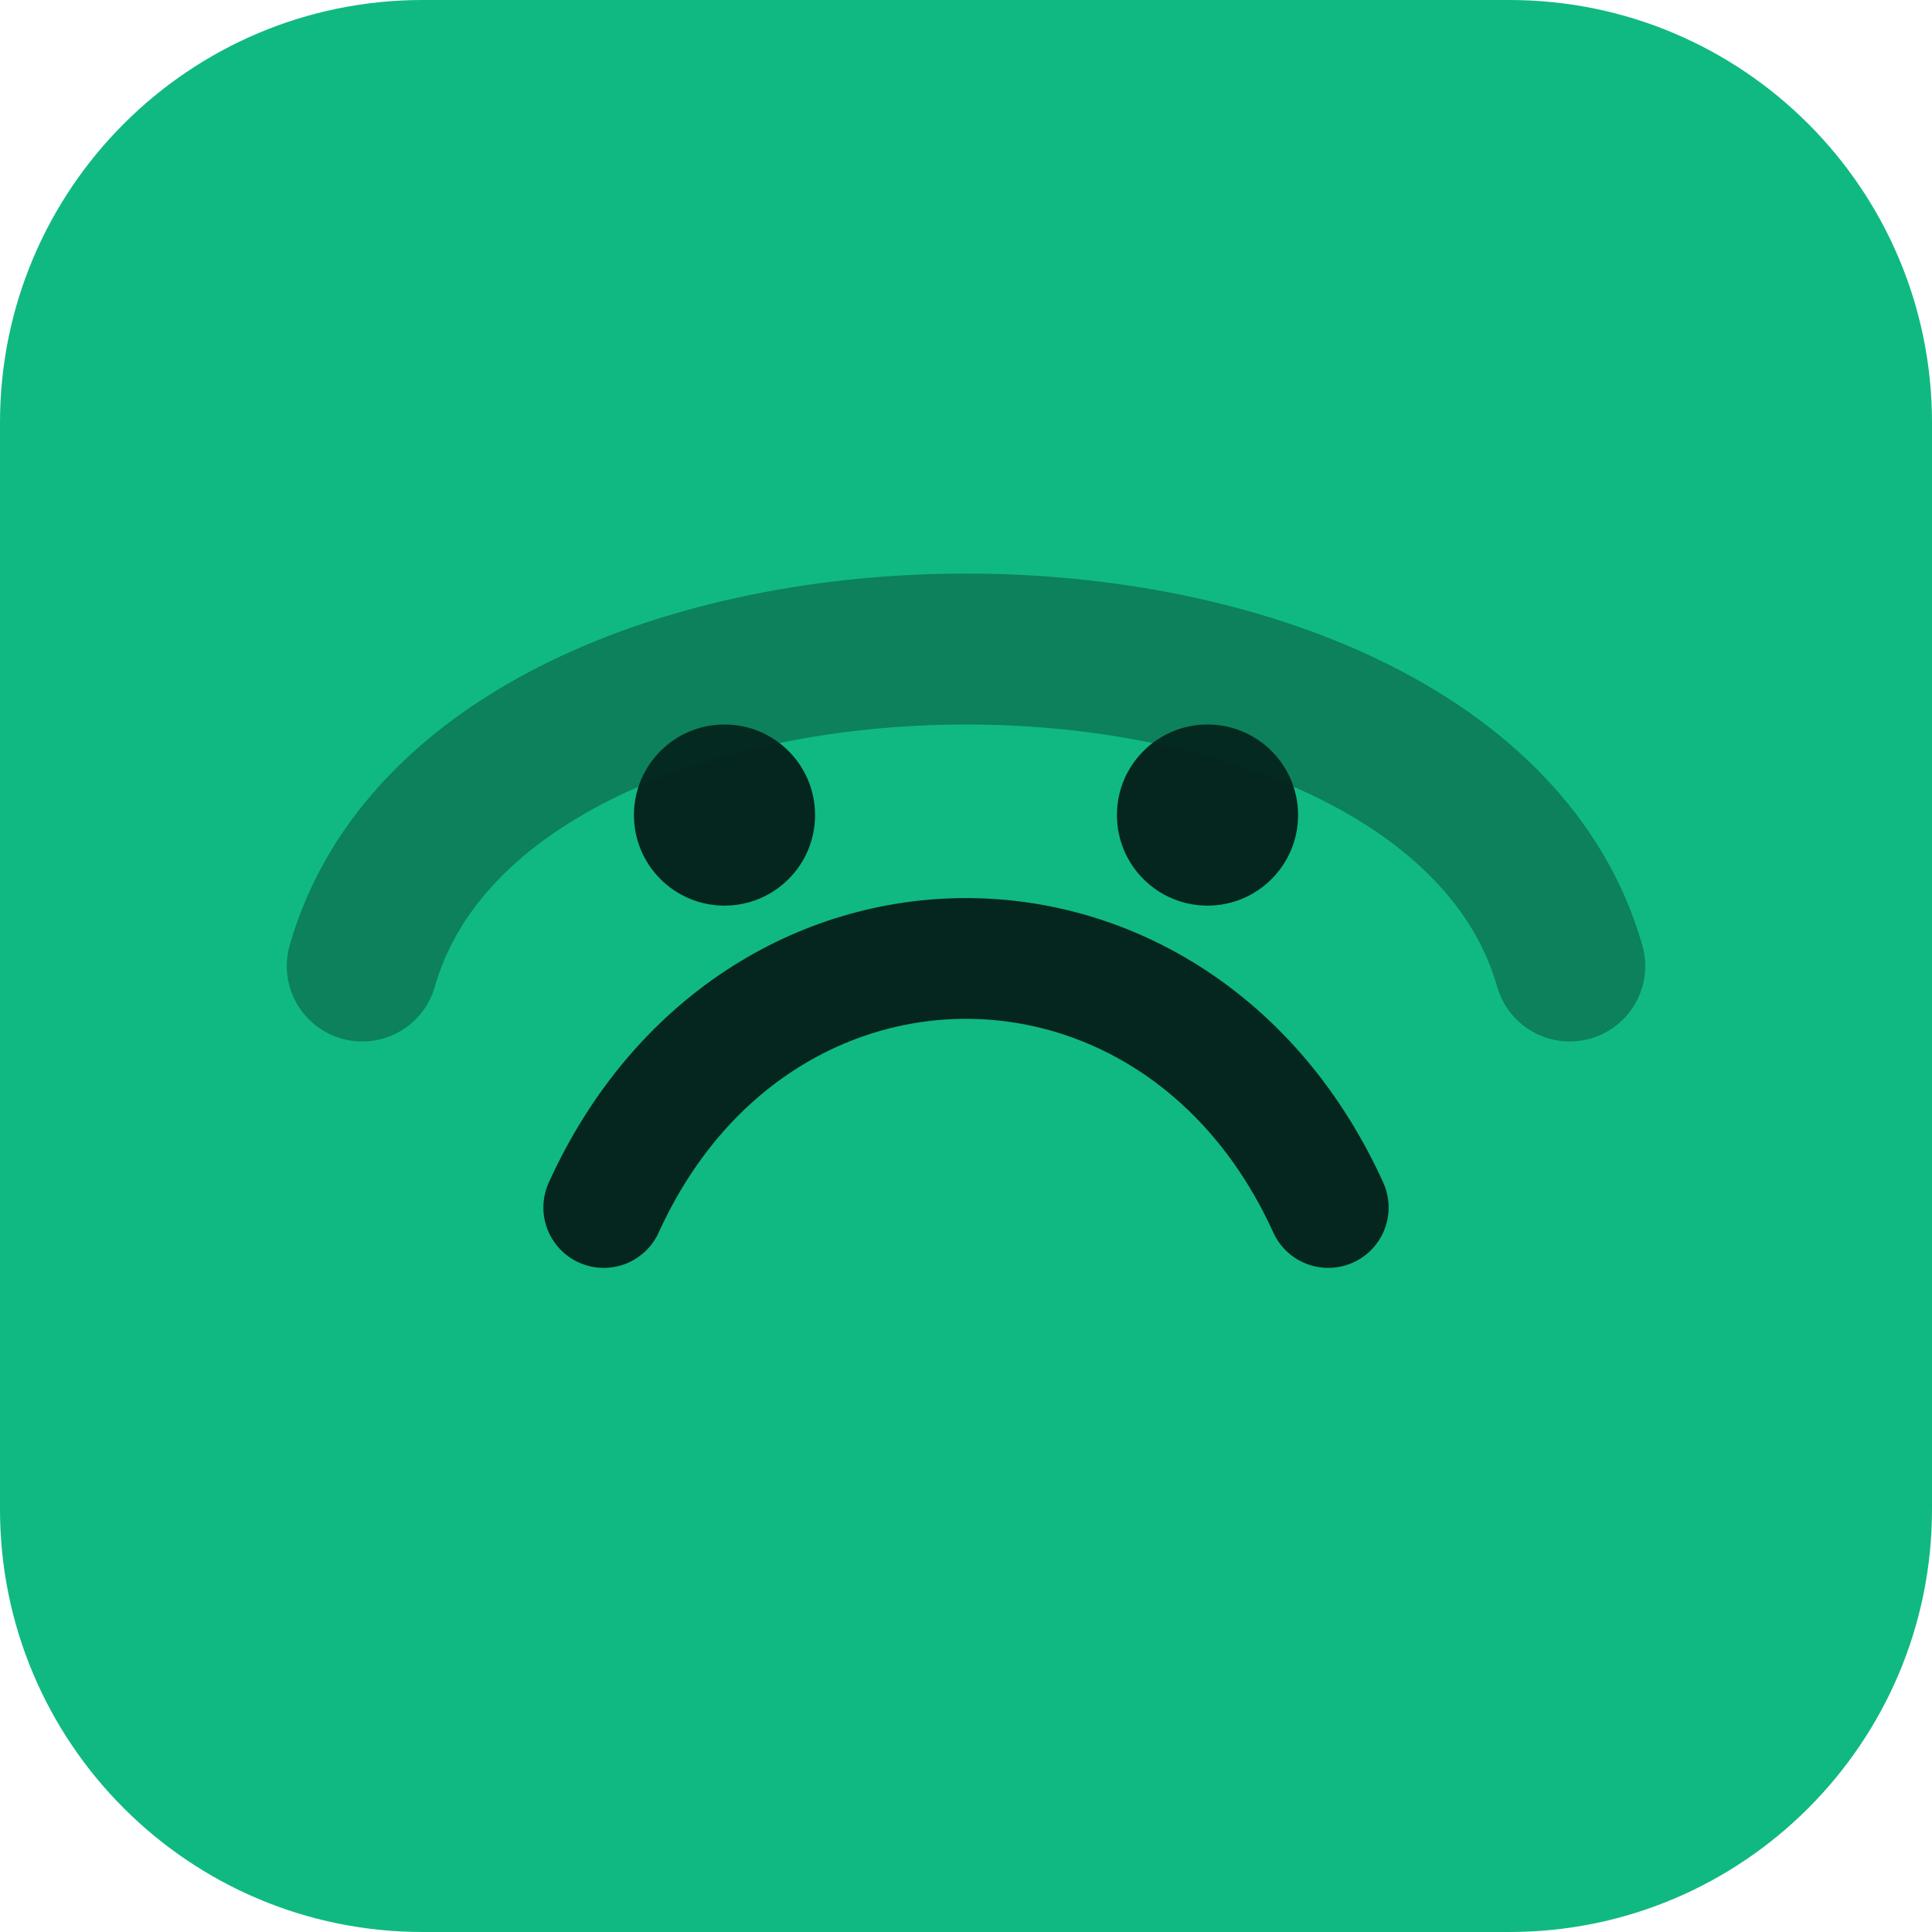
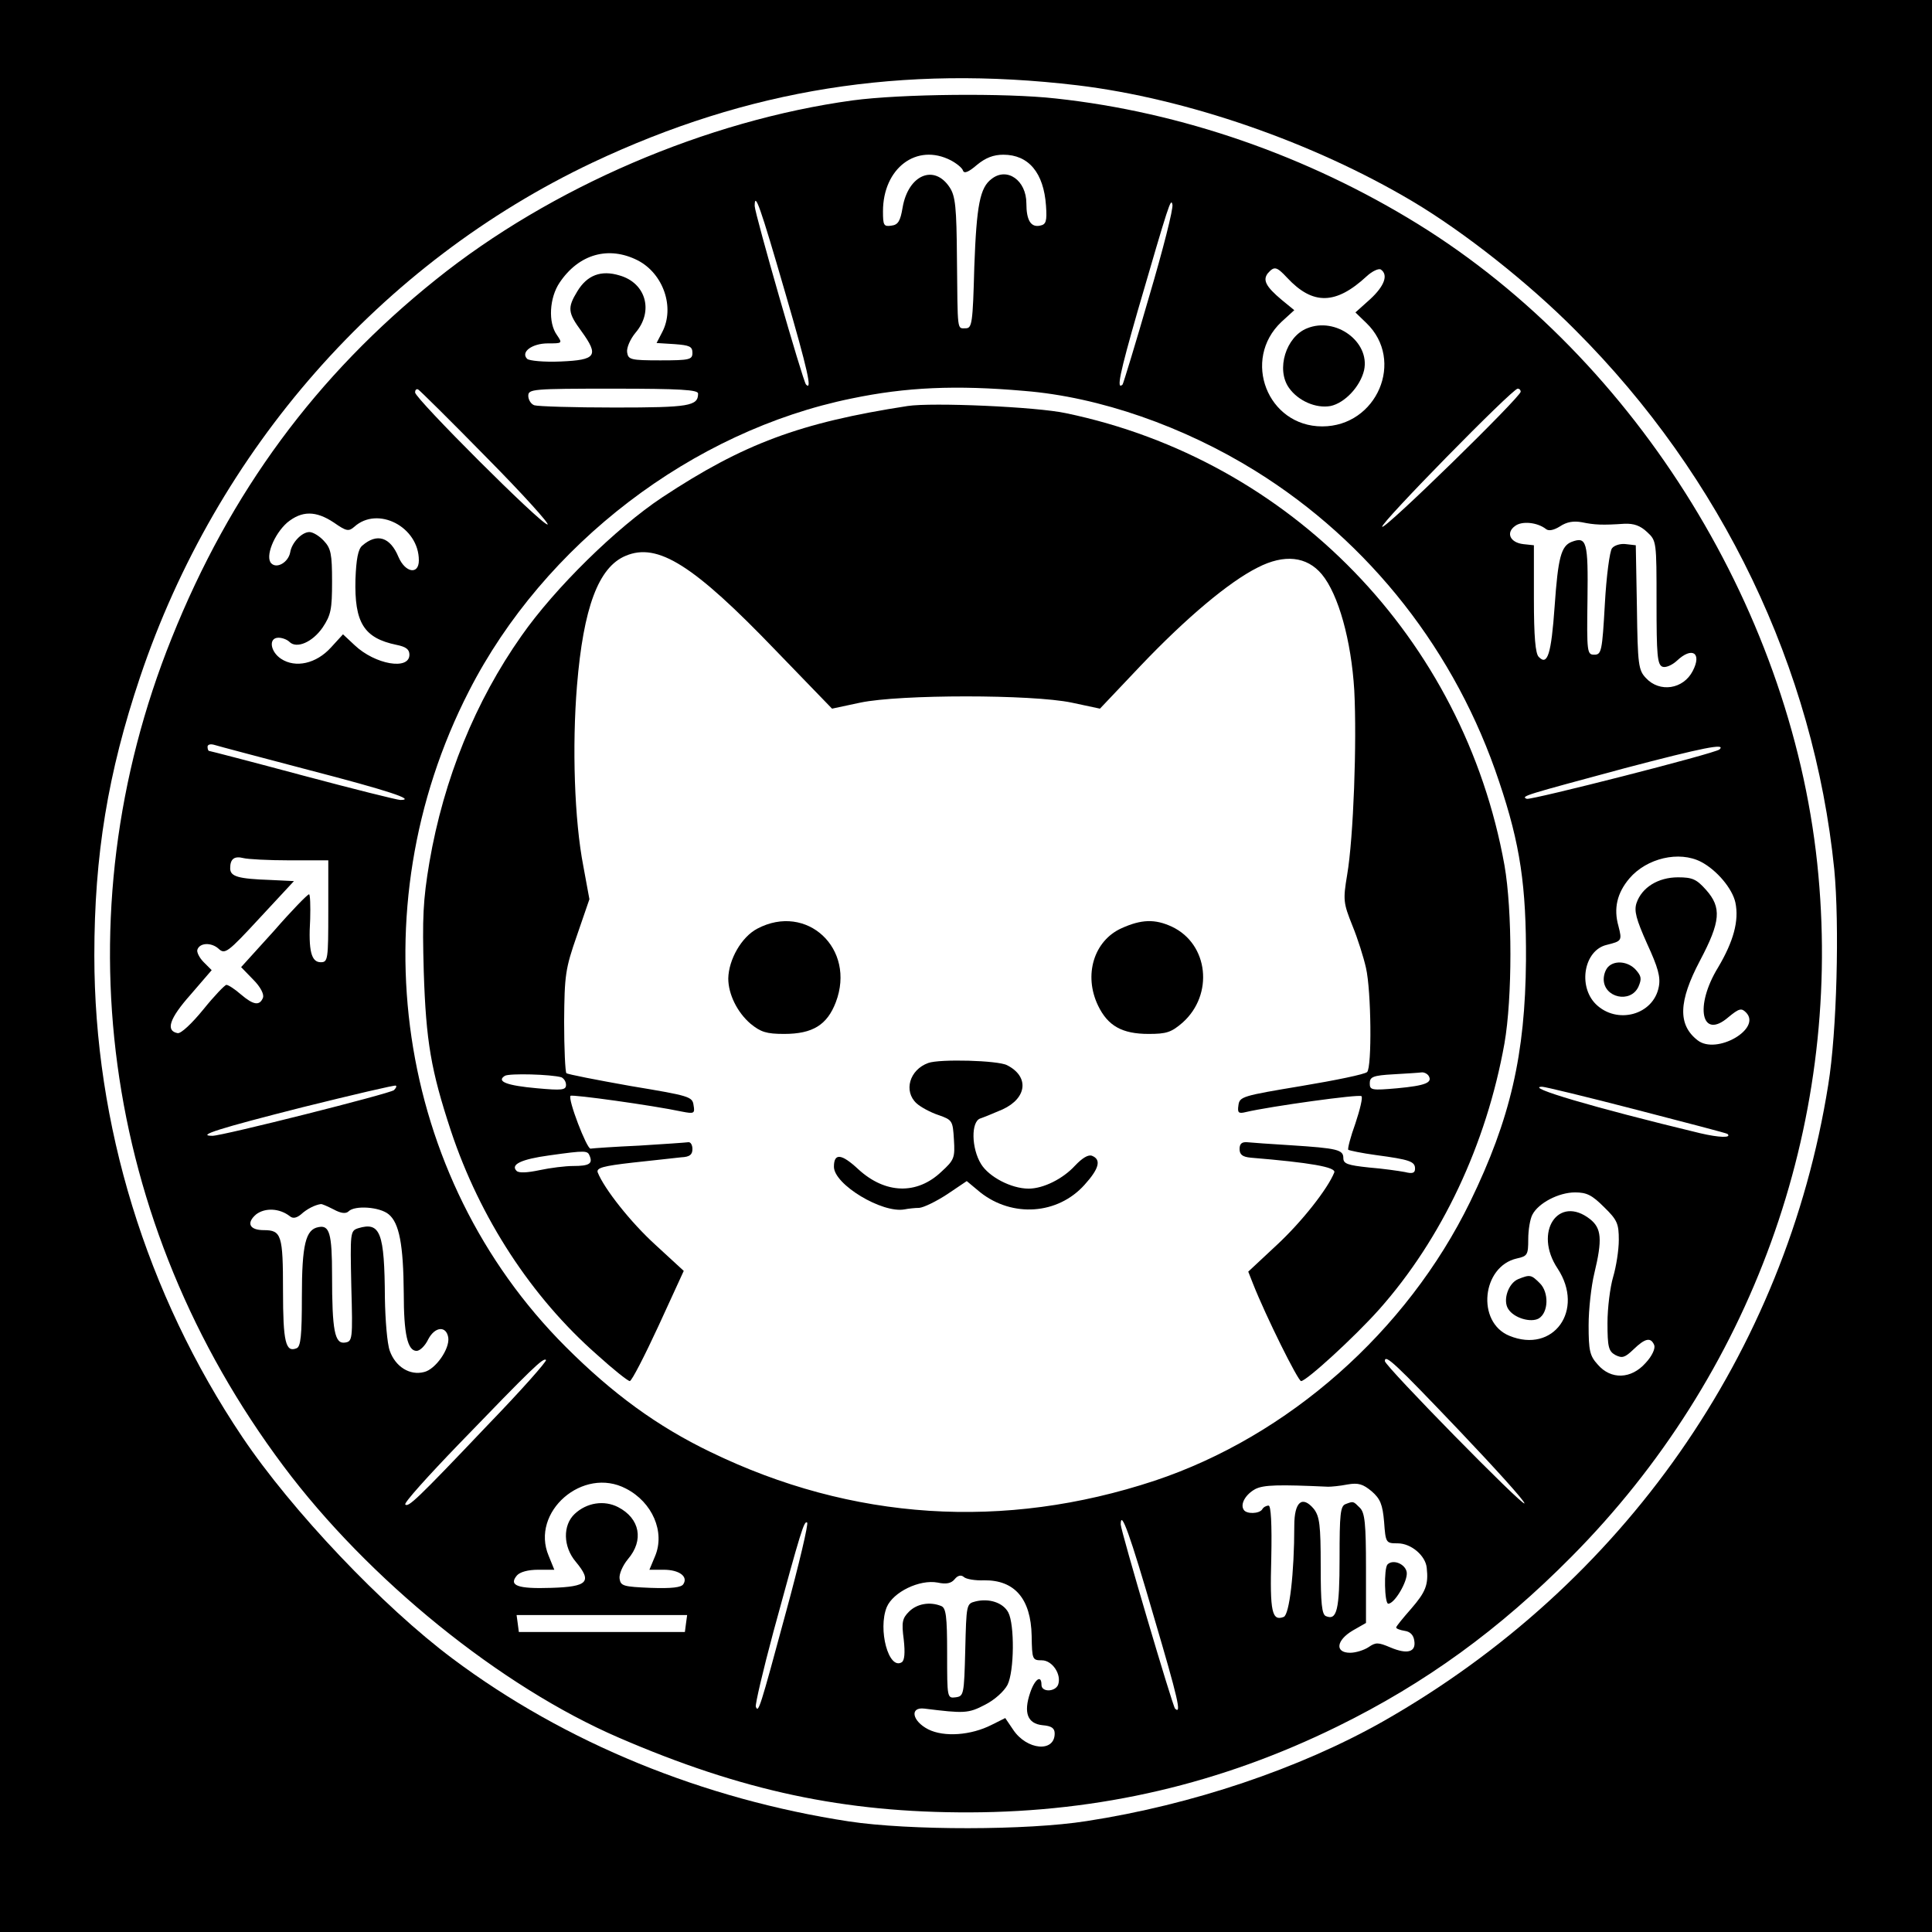
- <svg xmlns="http://www.w3.org/2000/svg" width="128" height="128" viewBox="0 0 128 128" fill="none">
-   <rect width="128" height="128" rx="28" fill="#10B981" />
-   <path d="M40 80c10-22 38-22 48 0" stroke="#04261F" stroke-width="8" stroke-linecap="round" />
-   <circle cx="48" cy="54" r="6" fill="#04261F" />
-   <circle cx="80" cy="54" r="6" fill="#04261F" />
-   <path d="M24 64c8-28 72-28 80 0" stroke="#062D24" stroke-opacity=".4" stroke-width="10" stroke-linecap="round" />
+ <svg xmlns="http://www.w3.org/2000/svg" version="1.0" width="512pt" height="512pt" viewBox="0 0 512 512" preserveAspectRatio="xMidYMid meet">
+   <g transform="translate(0,512) scale(0.1,-0.1)" fill="#000000" stroke="none">
+     <path d="M0 2560 l0 -2560 2560 0 2560 0 0 2560 0 2560 -2560 0 -2560 0 0 -2560z m2855 2334 c290 -35 625 -151 889 -308 136 -81 306 -215 431 -341 389 -389 632 -896 686 -1429 14 -146 7 -431 -16 -571 -113 -710 -543 -1325 -1180 -1687 -221 -125 -506 -221 -785 -264 -157 -25 -471 -25 -630 -1 -386 59 -752 208 -1050 431 -185 138 -427 393 -558 588 -255 380 -392 828 -392 1276 0 266 36 484 121 737 203 604 638 1098 1199 1364 413 195 821 260 1285 205z" />
+     <path d="M2260 4854 c-387 -53 -800 -230 -1105 -475 -317 -254 -545 -563 -700 -950 -296 -736 -186 -1550 296 -2194 225 -301 576 -585 889 -720 326 -141 598 -199 930 -198 345 1 666 76 975 228 232 114 428 256 620 450 476 480 715 1139 654 1805 -62 689 -479 1366 -1061 1726 -293 181 -627 297 -960 333 -133 15 -411 12 -538 -5z m260 -159 c15 -8 30 -20 32 -27 3 -9 15 -4 37 15 23 19 44 27 70 27 67 0 107 -48 113 -135 3 -42 0 -50 -16 -53 -24 -5 -36 14 -36 59 0 61 -51 97 -92 65 -31 -23 -40 -69 -46 -233 -4 -150 -6 -163 -23 -163 -23 0 -21 -12 -23 185 -1 135 -4 165 -19 188 -41 63 -110 34 -125 -53 -6 -36 -12 -46 -30 -48 -20 -3 -22 1 -22 38 0 114 89 182 180 135z m-439 -351 c60 -206 72 -261 55 -243 -8 8 -136 454 -136 473 0 40 14 1 81 -230z m964 -11 c-36 -125 -68 -229 -70 -232 -17 -16 -8 28 40 195 83 285 88 301 92 282 3 -10 -25 -120 -62 -245z m-1355 97 c68 -35 99 -125 65 -190 l-15 -29 48 -3 c39 -3 47 -6 47 -23 0 -18 -7 -20 -85 -20 -79 0 -85 2 -88 21 -2 12 8 35 22 52 49 57 28 132 -42 152 -49 15 -86 1 -112 -42 -27 -44 -25 -57 11 -106 47 -65 39 -76 -55 -80 -44 -2 -84 2 -89 7 -18 18 13 41 55 41 38 0 39 0 24 22 -24 33 -20 99 7 139 51 76 130 98 207 59z m1721 -46 c68 -73 129 -72 211 4 14 13 31 21 37 18 21 -14 10 -44 -28 -79 l-39 -35 29 -28 c103 -99 28 -274 -117 -274 -145 0 -214 177 -108 277 l34 31 -33 27 c-43 36 -51 53 -37 71 17 19 23 18 51 -12z m-696 -300 c199 -16 422 -94 612 -212 303 -188 532 -480 646 -824 56 -166 72 -277 71 -473 -2 -249 -41 -420 -148 -640 -168 -344 -482 -621 -836 -739 -399 -132 -802 -106 -1177 76 -141 68 -259 154 -384 279 -450 450 -554 1157 -256 1738 199 389 592 689 1014 775 144 30 276 36 458 20z m-1425 -177 c96 -97 168 -177 161 -177 -17 0 -351 334 -351 350 0 6 3 10 8 8 4 -2 86 -83 182 -181z m560 170 c0 -33 -23 -37 -221 -37 -109 0 -204 3 -213 6 -9 3 -16 15 -16 25 0 18 11 19 225 19 178 0 225 -3 225 -13z m2180 5 c0 -14 -360 -366 -367 -358 -7 7 345 366 359 366 5 0 8 -4 8 -8z m-3145 -347 c33 -23 39 -24 54 -11 62 56 171 0 171 -89 0 -39 -36 -33 -54 9 -22 53 -57 64 -96 30 -11 -9 -16 -36 -18 -89 -3 -115 22 -156 109 -174 25 -5 34 -12 34 -26 0 -42 -91 -26 -145 25 l-31 29 -32 -35 c-39 -43 -94 -55 -132 -30 -29 19 -34 56 -7 56 10 0 23 -5 29 -11 19 -19 61 -1 88 38 22 33 25 48 25 122 0 73 -3 88 -22 108 -12 13 -29 23 -38 23 -20 0 -47 -28 -51 -54 -5 -26 -35 -44 -50 -29 -17 17 7 77 42 108 39 32 76 32 124 0z m3212 -17 c7 -6 21 -3 37 7 18 12 36 15 58 11 34 -7 54 -8 113 -4 25 1 42 -5 60 -22 25 -23 25 -25 25 -187 0 -139 2 -165 16 -170 8 -3 25 4 38 16 40 38 67 21 42 -27 -25 -49 -88 -58 -124 -19 -20 21 -22 35 -24 187 l-3 165 -26 3 c-14 2 -31 -3 -37 -11 -6 -7 -15 -74 -19 -148 -7 -125 -9 -134 -28 -134 -19 0 -20 6 -18 147 2 153 -2 167 -42 152 -28 -11 -36 -42 -45 -170 -9 -128 -19 -159 -42 -135 -9 8 -13 54 -13 154 l0 142 -28 3 c-35 4 -47 30 -22 48 18 14 59 10 82 -8z m-3277 -639 c208 -54 284 -79 241 -79 -8 0 -124 29 -259 65 -134 36 -246 65 -248 65 -2 0 -4 5 -4 11 0 6 8 8 18 5 9 -3 123 -33 252 -67z m3737 55 c-9 -10 -500 -135 -511 -131 -17 7 -4 10 259 81 209 55 270 67 252 50z m-3789 -294 l102 0 0 -135 c0 -128 -1 -135 -20 -135 -25 0 -33 30 -28 114 1 36 0 66 -3 66 -4 0 -46 -43 -93 -97 l-87 -96 32 -33 c20 -20 29 -39 26 -48 -9 -22 -25 -20 -59 9 -16 14 -33 25 -38 25 -4 0 -32 -29 -61 -65 -31 -38 -59 -64 -68 -63 -33 6 -22 39 34 102 l56 65 -21 21 c-12 12 -19 27 -17 33 6 19 37 20 56 3 17 -16 24 -11 109 81 l91 98 -62 3 c-86 3 -107 9 -107 31 0 25 11 33 35 27 11 -3 66 -6 123 -6z m3740 -4 c42 -22 83 -71 91 -108 10 -48 -5 -103 -46 -172 -63 -103 -44 -193 27 -132 29 24 35 25 47 13 43 -43 -78 -113 -128 -74 -53 41 -51 103 6 211 55 104 58 141 16 188 -25 28 -36 33 -74 33 -53 0 -96 -27 -110 -68 -7 -21 -1 -43 28 -108 29 -63 36 -88 31 -114 -14 -75 -111 -101 -167 -46 -48 48 -31 143 29 157 40 10 41 11 31 50 -13 46 -4 87 29 126 46 54 132 74 190 44z m-3464 -605 c-10 -9 -454 -121 -481 -121 -45 0 19 20 240 76 133 33 244 59 246 57 3 -2 0 -7 -5 -12z m3293 -52 c131 -34 239 -62 241 -64 12 -11 -22 -10 -73 2 -282 68 -468 123 -418 123 7 0 119 -27 250 -61z m-86 -258 c35 -34 39 -44 39 -87 0 -27 -7 -71 -15 -98 -8 -27 -15 -82 -15 -122 0 -64 3 -75 21 -85 18 -9 25 -7 48 15 31 30 46 33 55 11 3 -9 -6 -29 -23 -47 -38 -43 -92 -45 -127 -4 -21 23 -24 37 -24 104 0 42 7 104 15 137 22 91 19 120 -11 144 -84 66 -151 -34 -86 -131 72 -110 -11 -226 -128 -178 -88 36 -73 184 20 205 28 6 30 10 30 51 0 25 5 54 11 65 16 31 70 59 113 59 31 0 45 -7 77 -39z m-3367 -6 c20 -11 33 -12 40 -5 16 16 82 12 106 -8 28 -23 39 -80 40 -209 0 -108 10 -153 34 -153 9 0 23 14 31 31 18 34 48 36 53 4 4 -30 -34 -84 -64 -91 -38 -10 -76 14 -91 56 -7 19 -12 82 -13 140 -1 174 -12 203 -71 185 -21 -7 -21 -11 -18 -154 4 -142 3 -146 -17 -149 -27 -4 -34 32 -34 178 0 112 -7 134 -36 128 -34 -6 -44 -46 -44 -184 0 -103 -3 -133 -14 -137 -29 -12 -36 16 -36 153 0 147 -4 160 -51 160 -38 0 -47 19 -20 42 24 18 62 16 89 -5 8 -7 18 -5 30 5 15 14 37 25 52 27 3 1 18 -6 34 -14z m408 -572 c-189 -199 -210 -218 -218 -210 -4 4 60 75 141 159 196 203 225 231 232 224 3 -3 -66 -81 -155 -173z m2573 -12 c96 -101 175 -188 175 -195 -1 -12 -370 364 -370 377 0 20 29 -8 195 -182z m-2206 -156 c70 -36 104 -115 77 -179 l-15 -36 38 0 c41 0 65 -18 52 -38 -5 -9 -31 -12 -87 -10 -72 3 -79 5 -82 24 -2 12 8 35 22 52 43 50 32 108 -26 138 -37 19 -83 12 -115 -18 -32 -30 -31 -87 3 -127 44 -53 32 -66 -65 -69 -89 -3 -114 6 -91 33 8 9 29 15 56 15 l43 0 -15 37 c-49 116 91 238 205 178z m1861 5 c8 0 31 2 51 6 29 5 41 1 64 -18 23 -20 29 -35 33 -81 4 -56 5 -57 36 -57 36 0 74 -33 77 -65 5 -45 -3 -64 -41 -108 -22 -25 -40 -47 -40 -50 0 -3 10 -7 23 -9 14 -2 23 -11 25 -26 5 -30 -18 -37 -63 -18 -33 14 -39 14 -58 1 -12 -8 -34 -15 -49 -15 -41 0 -37 33 7 59 l35 20 0 145 c0 118 -3 147 -16 160 -18 18 -17 18 -38 10 -14 -5 -16 -27 -16 -143 0 -138 -7 -166 -36 -154 -11 4 -14 34 -14 133 0 109 -3 131 -18 151 -31 37 -52 19 -52 -44 0 -127 -13 -236 -28 -242 -31 -12 -37 13 -33 155 2 93 -1 140 -7 140 -6 0 -14 -4 -17 -10 -8 -12 -42 -13 -49 -1 -10 15 5 41 31 55 22 11 61 12 193 6z m-1437 -332 c-70 -259 -73 -268 -80 -251 -2 6 19 96 47 200 73 268 81 294 89 288 4 -2 -21 -109 -56 -237z m975 -13 c64 -217 74 -260 56 -243 -7 8 -143 469 -144 488 0 42 25 -28 88 -245z m-450 97 c81 1 124 -49 126 -147 1 -63 2 -65 27 -65 28 0 53 -38 43 -65 -8 -19 -44 -20 -44 0 0 28 -18 15 -30 -21 -18 -53 -7 -82 33 -86 24 -2 32 -8 32 -22 0 -51 -74 -44 -110 10 l-21 31 -36 -18 c-55 -28 -126 -33 -168 -12 -43 22 -50 60 -10 55 105 -13 116 -13 160 10 26 13 51 36 60 53 18 36 19 160 2 192 -14 26 -51 38 -87 29 -24 -6 -24 -8 -27 -129 -3 -118 -4 -122 -25 -125 -23 -3 -23 -2 -23 116 0 100 -3 121 -16 126 -30 12 -64 6 -85 -15 -18 -18 -20 -28 -14 -74 4 -36 2 -55 -5 -60 -35 -22 -64 87 -40 146 17 40 87 74 135 65 23 -5 36 -2 45 9 8 10 17 12 24 6 6 -6 31 -10 54 -9z m-790 -114 l-3 -23 -220 0 -220 0 -3 23 -3 22 226 0 226 0 -3 -22z" />
+     <path d="M3464 4250 c-56 -22 -83 -109 -48 -158 24 -34 71 -55 110 -48 38 8 79 52 89 95 16 75 -75 142 -151 111z" />
+     <path d="M2405 4044 c-285 -44 -435 -100 -650 -242 -122 -81 -285 -241 -373 -367 -122 -173 -206 -379 -244 -600 -17 -101 -19 -147 -15 -290 6 -185 19 -261 72 -422 77 -231 213 -440 387 -593 43 -39 82 -70 87 -70 5 0 39 66 76 146 l67 146 -75 69 c-66 60 -136 149 -153 192 -4 12 14 17 93 26 54 6 112 12 128 14 23 1 30 7 30 22 0 11 -5 19 -11 18 -7 -1 -65 -5 -130 -9 -66 -3 -123 -7 -129 -8 -10 -1 -61 132 -53 140 5 4 216 -25 296 -42 31 -6 34 -5 30 17 -3 23 -11 25 -167 51 -90 16 -167 31 -170 34 -3 3 -6 65 -6 137 1 123 3 139 34 228 l33 96 -16 87 c-24 123 -30 319 -17 478 17 208 57 315 129 345 85 36 180 -24 398 -251 l149 -154 75 16 c105 22 455 22 560 0 l75 -16 108 114 c121 127 234 222 310 260 70 36 130 30 170 -18 44 -53 78 -175 86 -308 7 -136 -2 -390 -19 -489 -11 -66 -10 -74 14 -134 14 -34 30 -85 36 -112 14 -61 16 -263 3 -276 -6 -6 -84 -22 -174 -37 -156 -26 -164 -28 -167 -51 -3 -20 0 -23 20 -18 64 15 301 48 306 42 4 -3 -4 -36 -16 -72 -13 -36 -21 -67 -19 -70 3 -2 36 -9 73 -14 90 -12 104 -17 104 -36 0 -12 -7 -14 -27 -9 -16 3 -58 9 -95 12 -57 6 -68 10 -68 25 0 22 -15 26 -140 34 -52 3 -104 7 -115 8 -14 1 -20 -4 -20 -18 0 -15 8 -21 30 -23 157 -13 226 -25 221 -39 -17 -43 -86 -131 -153 -193 l-75 -70 13 -33 c34 -86 119 -257 127 -257 14 0 141 116 207 190 166 187 284 437 332 705 21 121 21 352 0 472 -108 601 -567 1074 -1162 1198 -78 17 -355 29 -420 19z m-917 -1779 c6 -3 12 -11 12 -20 0 -14 -11 -15 -77 -9 -79 7 -109 18 -85 33 12 7 123 4 150 -4z m2298 4 c11 -18 -8 -26 -83 -33 -68 -6 -73 -5 -73 13 0 17 8 21 63 24 34 2 67 4 74 5 6 1 15 -3 19 -9z m-2223 -213 c8 -20 -2 -26 -44 -26 -21 0 -61 -5 -89 -11 -33 -7 -55 -8 -61 -2 -17 17 13 31 86 41 100 14 102 13 108 -2z" />
+     <path d="M2007 2659 c-42 -22 -76 -82 -77 -132 0 -42 24 -90 59 -120 27 -22 42 -27 89 -27 76 0 114 24 137 84 54 142 -77 264 -208 195z" />
+     <path d="M2972 2660 c-73 -33 -101 -124 -62 -205 26 -54 64 -75 134 -75 47 0 60 4 90 30 83 74 69 208 -28 254 -45 21 -81 20 -134 -4z" />
+     <path d="M2460 2303 c-50 -18 -66 -75 -31 -107 11 -10 37 -24 58 -31 37 -13 38 -15 41 -65 3 -48 1 -54 -33 -85 -65 -62 -149 -59 -220 6 -45 42 -65 44 -65 7 0 -47 128 -124 187 -113 10 2 28 4 39 4 12 1 45 17 74 36 l52 35 36 -30 c85 -67 205 -59 276 20 39 43 45 67 20 77 -10 4 -26 -6 -45 -26 -32 -35 -84 -61 -123 -61 -46 0 -105 31 -126 65 -26 42 -27 113 -2 121 9 3 36 14 59 24 65 30 71 87 12 117 -24 13 -179 17 -209 6z" />
+     <path d="M4262 2558 c-7 -7 -12 -21 -12 -33 0 -49 71 -65 92 -20 9 21 8 28 -7 45 -20 22 -55 26 -73 8z" />
+     <path d="M4023 1730 c-26 -11 -41 -56 -26 -79 15 -24 60 -37 81 -25 26 16 27 69 3 93 -23 23 -26 24 -58 11z" />
+     <path d="M3677 974 c-10 -11 -8 -104 2 -104 17 0 52 60 49 83 -3 22 -36 36 -51 21z" />
+   </g>
</svg>
